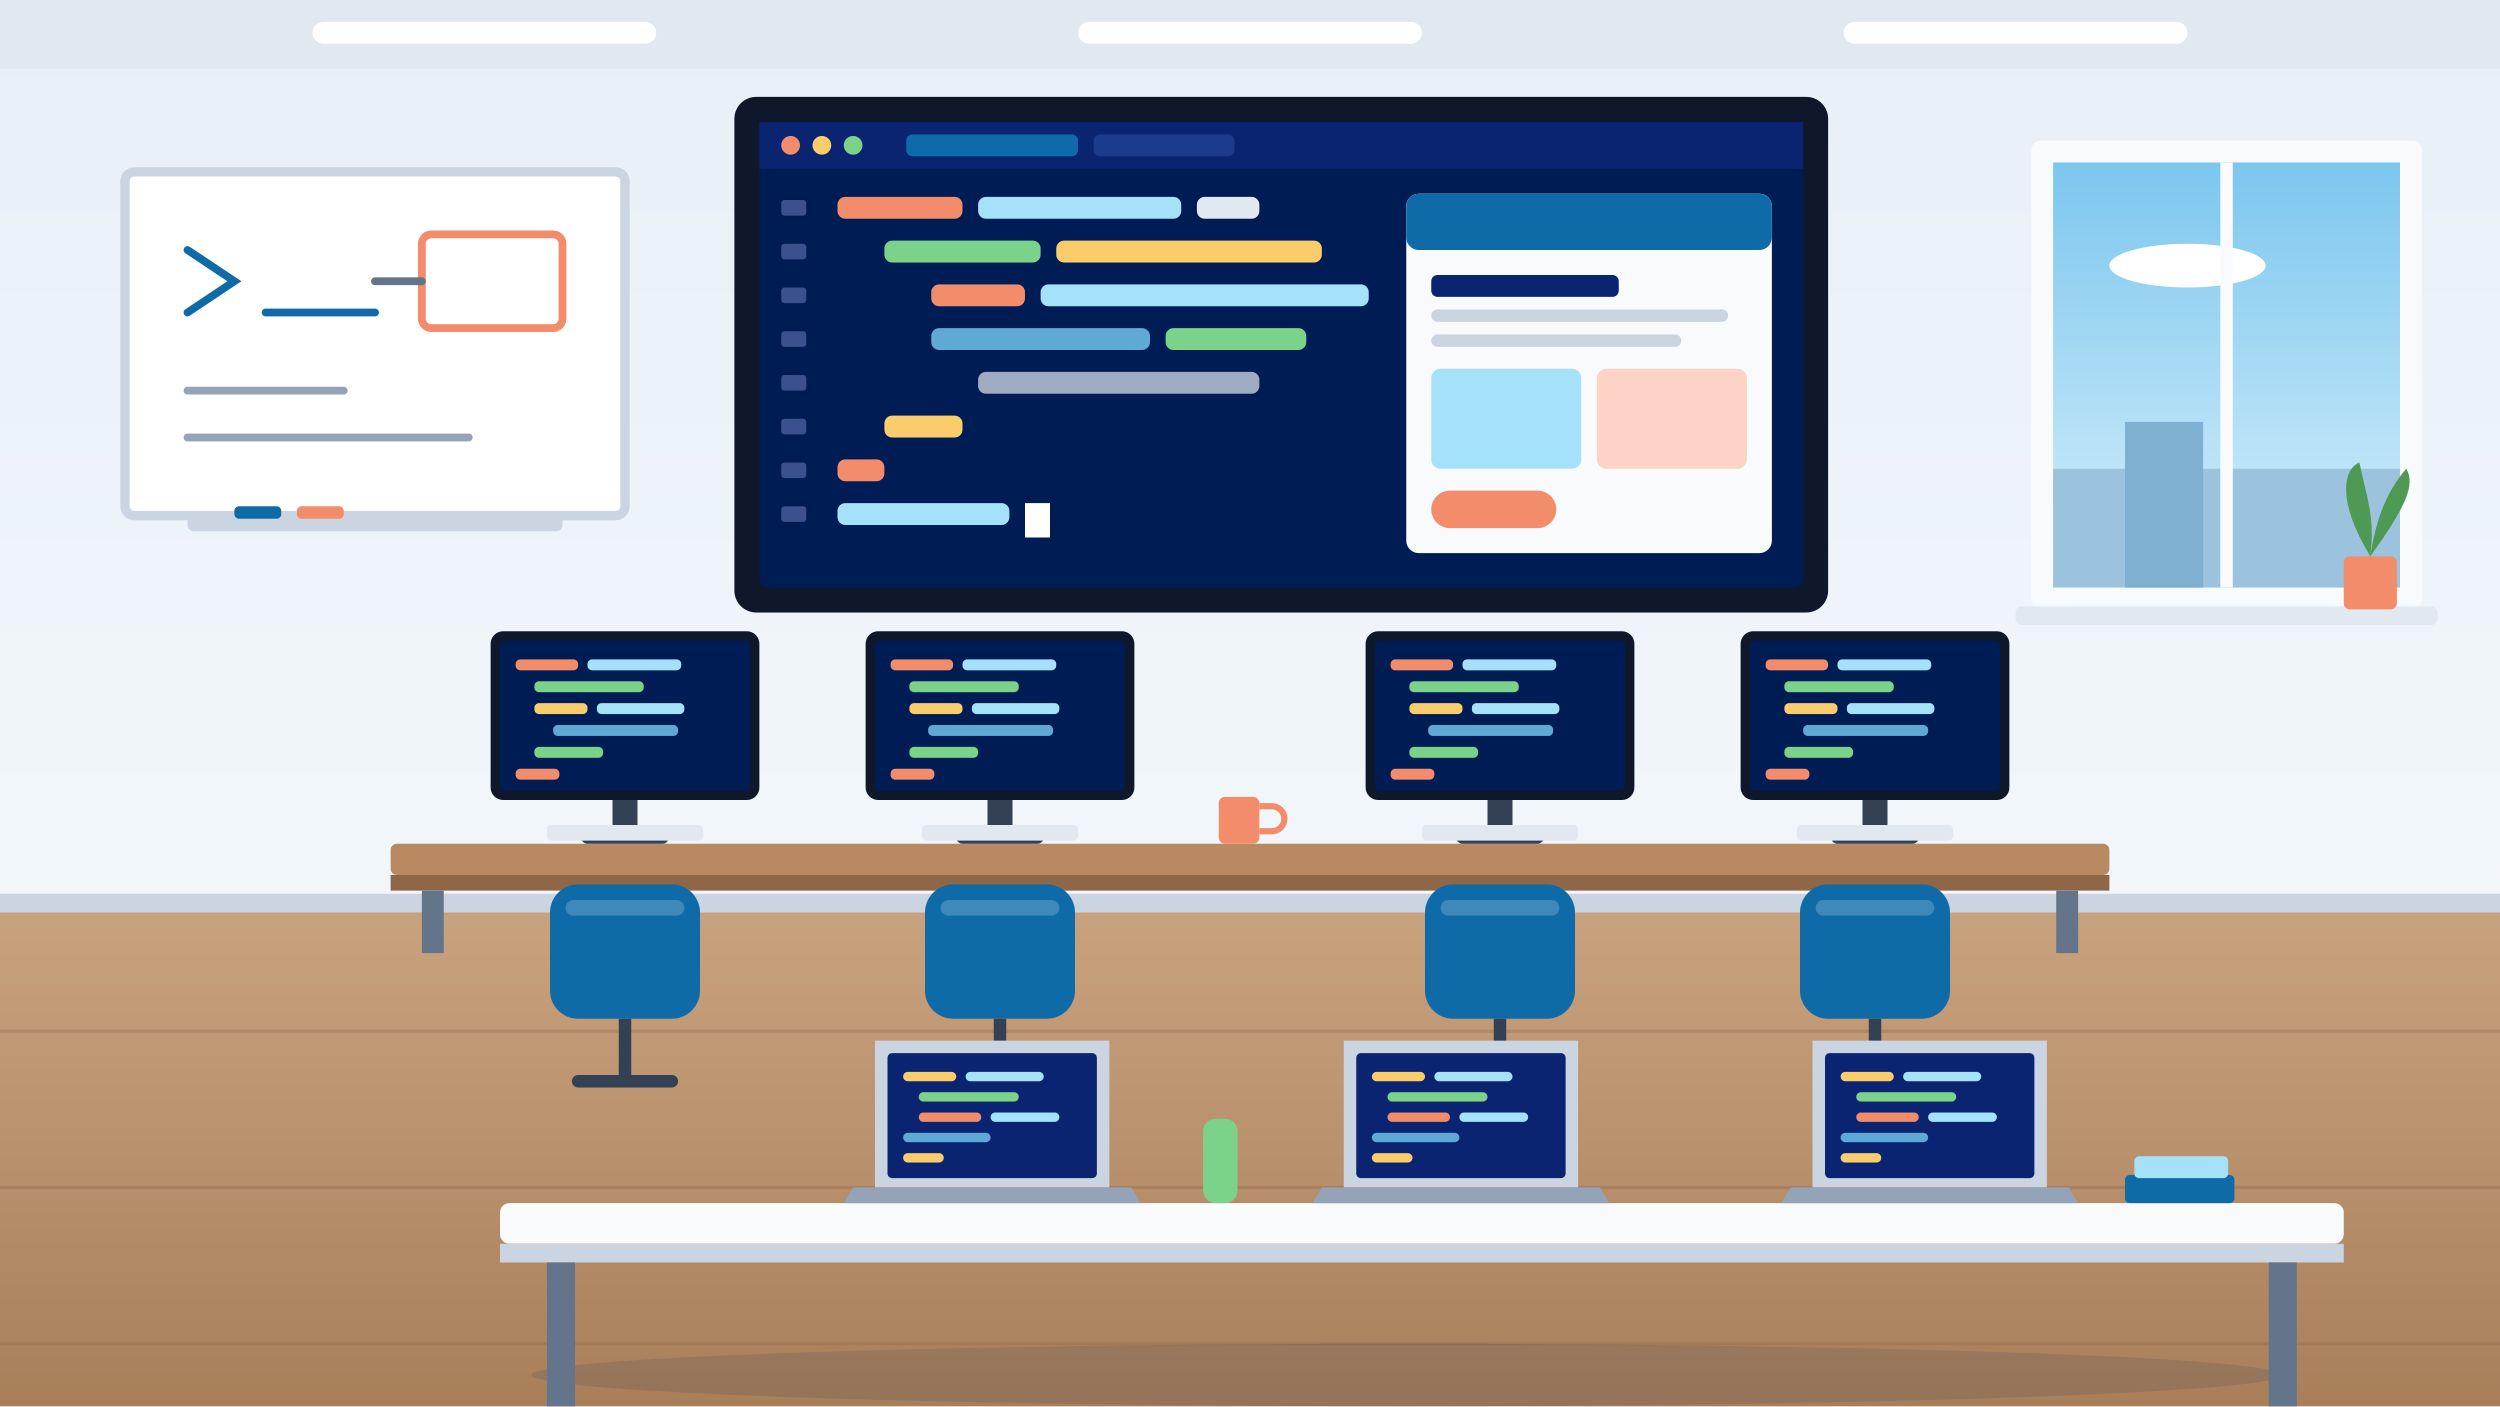
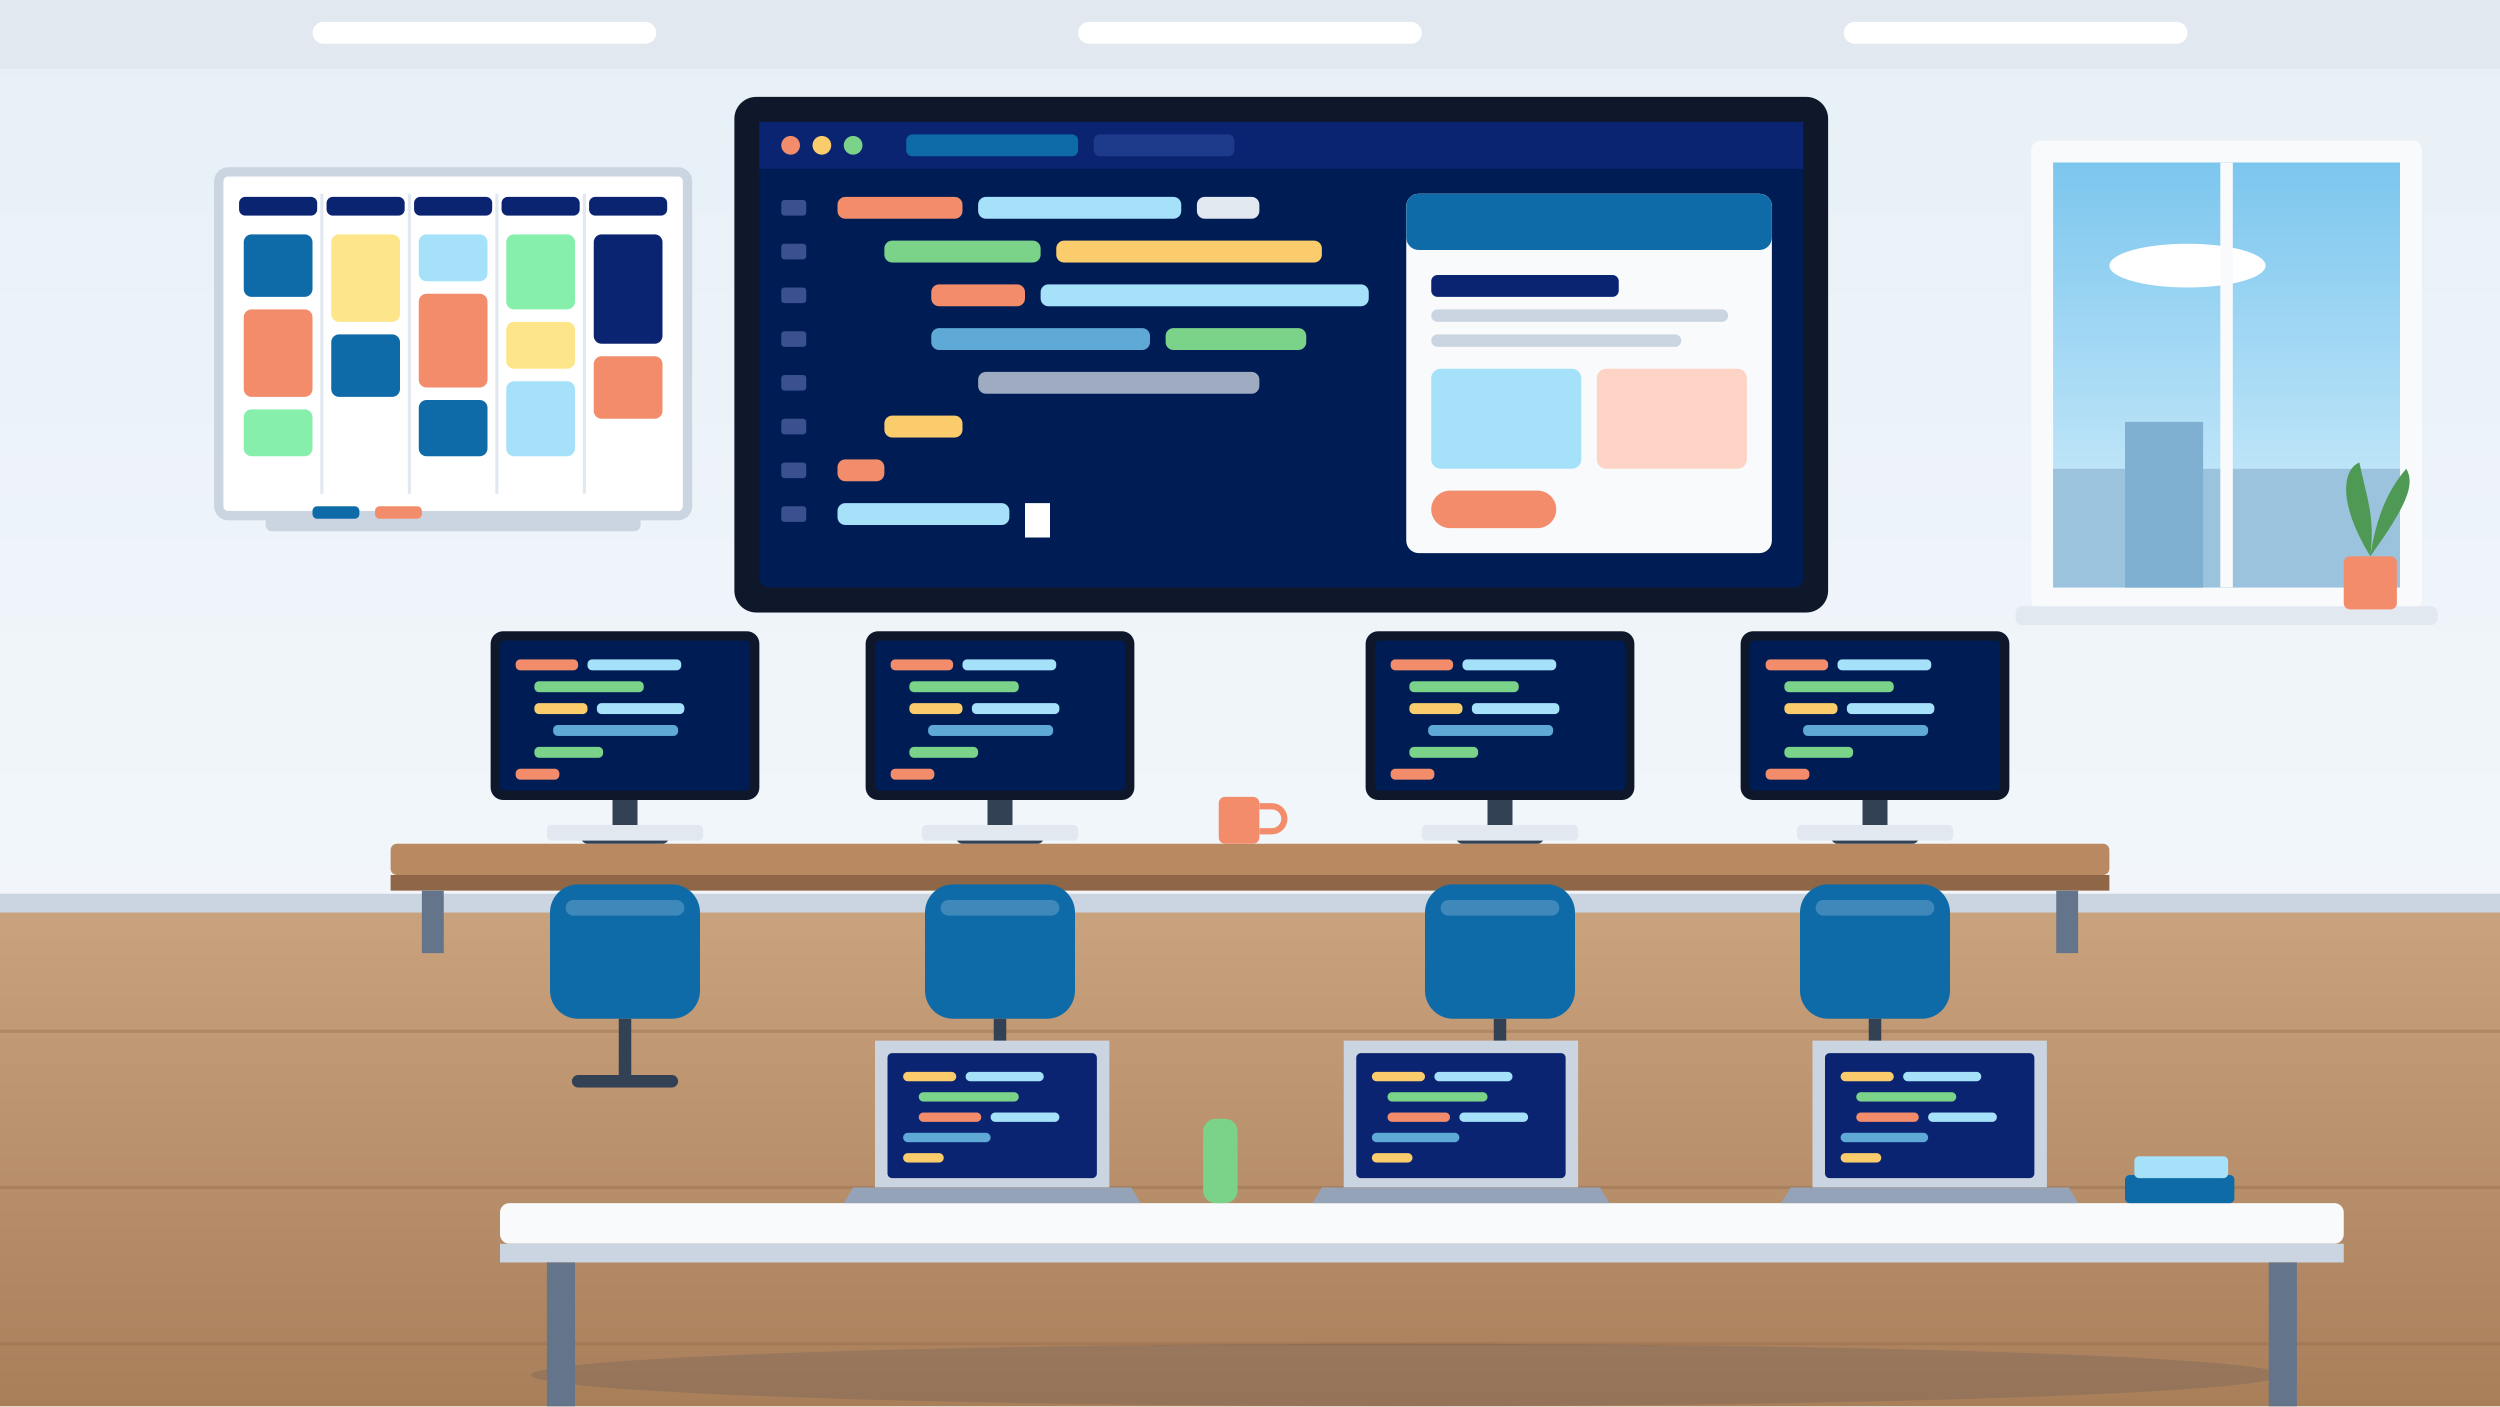
<svg xmlns="http://www.w3.org/2000/svg" viewBox="0 0 1600 900">
  <defs>
    <linearGradient id="wall" x1="0" y1="0" x2="0" y2="1">
      <stop offset="0" stop-color="#E7F0F7" />
      <stop offset="1" stop-color="#F8FAFC" />
    </linearGradient>
    <linearGradient id="floor" x1="0" y1="0" x2="0" y2="1">
      <stop offset="0" stop-color="#C9A27E" />
      <stop offset="1" stop-color="#A97F5A" />
    </linearGradient>
    <linearGradient id="sky" x1="0" y1="0" x2="0" y2="1">
      <stop offset="0" stop-color="#7CC6EE" />
      <stop offset="1" stop-color="#D6F0FC" />
    </linearGradient>
    <g id="mon">
      <rect x="-6" y="-6" width="172" height="108" rx="8" fill="#0F172A" />
      <rect width="160" height="96" rx="3" fill="#001C55" />
      <rect x="10" y="12" width="40" height="7" rx="3" fill="#F28C6B" />
      <rect x="56" y="12" width="60" height="7" rx="3" fill="#A6E1FA" />
      <rect x="22" y="26" width="70" height="7" rx="3" fill="#7BD389" />
      <rect x="22" y="40" width="34" height="7" rx="3" fill="#FACC6B" />
      <rect x="62" y="40" width="56" height="7" rx="3" fill="#A6E1FA" />
      <rect x="34" y="54" width="80" height="7" rx="3" fill="#5FA9D6" />
      <rect x="22" y="68" width="44" height="7" rx="3" fill="#7BD389" />
      <rect x="10" y="82" width="28" height="7" rx="3" fill="#F28C6B" />
      <rect x="72" y="102" width="16" height="22" fill="#334155" />
      <rect x="52" y="122" width="56" height="8" rx="4" fill="#334155" />
    </g>
    <g id="lap">
      <path d="M0 0 H150 V94 H0 Z" fill="#CBD5E1" />
      <rect x="8" y="8" width="134" height="80" rx="3" fill="#0A2472" />
      <rect x="18" y="20" width="34" height="6" rx="3" fill="#FACC6B" />
      <rect x="58" y="20" width="50" height="6" rx="3" fill="#A6E1FA" />
      <rect x="28" y="33" width="64" height="6" rx="3" fill="#7BD389" />
      <rect x="28" y="46" width="40" height="6" rx="3" fill="#F28C6B" />
      <rect x="74" y="46" width="44" height="6" rx="3" fill="#A6E1FA" />
      <rect x="18" y="59" width="56" height="6" rx="3" fill="#5FA9D6" />
      <rect x="18" y="72" width="26" height="6" rx="3" fill="#FACC6B" />
      <path d="M-14 94 H164 L170 104 H-20 Z" fill="#94A3B8" />
    </g>
    <g id="chair">
      <rect x="0" y="0" width="96" height="86" rx="18" fill="#0E6BA8" />
      <rect x="10" y="10" width="76" height="10" rx="5" fill="#FFFFFF" opacity="0.2" />
      <rect x="44" y="86" width="8" height="40" fill="#334155" />
      <rect x="14" y="122" width="68" height="8" rx="4" fill="#334155" />
    </g>
  </defs>
  <rect width="1600" height="900" fill="url(#wall)" />
  <rect y="0" width="1600" height="44" fill="#E2E8F0" />
  <g fill="#FFFFFF">
    <rect x="200" y="14" width="220" height="14" rx="7" />
    <rect x="690" y="14" width="220" height="14" rx="7" />
    <rect x="1180" y="14" width="220" height="14" rx="7" />
  </g>
  <rect y="580" width="1600" height="320" fill="url(#floor)" />
  <rect y="572" width="1600" height="12" fill="#CBD5E1" />
  <g stroke="#8F6646" stroke-width="2" opacity="0.35">
    <line x1="0" y1="660" x2="1600" y2="660" />
    <line x1="0" y1="760" x2="1600" y2="760" />
    <line x1="0" y1="860" x2="1600" y2="860" />
  </g>
  <rect x="1300" y="90" width="250" height="300" rx="6" fill="#F8FAFC" />
  <rect x="1314" y="104" width="222" height="272" fill="url(#sky)" />
  <ellipse cx="1400" cy="170" rx="50" ry="14" fill="#FFFFFF" />
  <rect x="1314" y="300" width="222" height="76" fill="#9CC3DD" />
  <rect x="1360" y="270" width="50" height="106" fill="#7FB0D2" />
  <rect x="1421" y="104" width="8" height="272" fill="#F8FAFC" />
  <rect x="1290" y="388" width="270" height="12" rx="4" fill="#E2E8F0" />
  <rect x="1500" y="356" width="34" height="34" rx="4" fill="#F28C6B" />
  <path d="M1517 356 C1495 320 1500 300 1510 296 C1515 320 1520 330 1517 356 Z M1517 356 C1540 324 1546 310 1540 300 C1526 316 1520 336 1517 356 Z" fill="#4E9A54" />
-   <rect x="80" y="110" width="320" height="220" rx="6" fill="#FFFFFF" stroke="#CBD5E1" stroke-width="6" />
-   <g fill="none" stroke-width="5" stroke-linecap="round">
-     <path d="M120 160 L150 180 L120 200" stroke="#0E6BA8" />
-     <path d="M170 200 H240" stroke="#0E6BA8" />
-     <rect x="270" y="150" width="90" height="60" rx="6" stroke="#F28C6B" />
-     <path d="M240 180 H270" stroke="#64748B" />
-     <path d="M120 250 H220 M120 280 H300" stroke="#94A3B8" />
+   <rect x="140" y="110" width="300" height="220" rx="6" fill="#FFFFFF" stroke="#CBD5E1" stroke-width="6" />
+   <g stroke="#E2E8F0" stroke-width="2">
+     <line x1="206" y1="124" x2="206" y2="316" />
+     <line x1="262" y1="124" x2="262" y2="316" />
+     <line x1="318" y1="124" x2="318" y2="316" />
+     <line x1="374" y1="124" x2="374" y2="316" />
  </g>
-   <rect x="120" y="330" width="240" height="10" rx="4" fill="#CBD5E1" />
-   <rect x="150" y="324" width="30" height="8" rx="3" fill="#0E6BA8" />
-   <rect x="190" y="324" width="30" height="8" rx="3" fill="#F28C6B" />
+   <g>
+     <rect x="153" y="126" width="50" height="12" rx="4" fill="#0A2472" />
+     <rect x="156" y="150" width="44" height="40" rx="5" fill="#0E6BA8" />
+     <rect x="156" y="198" width="44" height="56" rx="5" fill="#F28C6B" />
+     <rect x="156" y="262" width="44" height="30" rx="5" fill="#86EFAC" />
+     <rect x="209" y="126" width="50" height="12" rx="4" fill="#0A2472" />
+     <rect x="212" y="150" width="44" height="56" rx="5" fill="#FDE68A" />
+     <rect x="212" y="214" width="44" height="40" rx="5" fill="#0E6BA8" />
+     <rect x="265" y="126" width="50" height="12" rx="4" fill="#0A2472" />
+     <rect x="268" y="150" width="44" height="30" rx="5" fill="#A6E1FA" />
+     <rect x="268" y="188" width="44" height="60" rx="5" fill="#F28C6B" />
+     <rect x="268" y="256" width="44" height="36" rx="5" fill="#0E6BA8" />
+     <rect x="321" y="126" width="50" height="12" rx="4" fill="#0A2472" />
+     <rect x="324" y="150" width="44" height="48" rx="5" fill="#86EFAC" />
+     <rect x="324" y="206" width="44" height="30" rx="5" fill="#FDE68A" />
+     <rect x="324" y="244" width="44" height="48" rx="5" fill="#A6E1FA" />
+     <rect x="377" y="126" width="50" height="12" rx="4" fill="#0A2472" />
+     <rect x="380" y="150" width="44" height="70" rx="5" fill="#0A2472" />
+     <rect x="380" y="228" width="44" height="40" rx="5" fill="#F28C6B" />
+   </g>
+   <rect x="170" y="330" width="240" height="10" rx="4" fill="#CBD5E1" />
+   <rect x="200" y="324" width="30" height="8" rx="3" fill="#0E6BA8" />
+   <rect x="240" y="324" width="30" height="8" rx="3" fill="#F28C6B" />
  <g transform="translate(0 -16)">
    <rect x="470" y="78" width="700" height="330" rx="14" fill="#0F172A" />
    <rect x="486" y="94" width="668" height="298" rx="6" fill="#001C55" />
    <rect x="486" y="94" width="668" height="30" fill="#0A2472" />
    <circle cx="506" cy="109" r="6" fill="#F28C6B" />
    <circle cx="526" cy="109" r="6" fill="#FACC6B" />
    <circle cx="546" cy="109" r="6" fill="#7BD389" />
    <rect x="580" y="102" width="110" height="14" rx="4" fill="#0E6BA8" />
    <rect x="700" y="102" width="90" height="14" rx="4" fill="#1E3A8A" />
    <g fill="#3B508E">
      <rect x="500" y="144" width="16" height="10" rx="2" />
      <rect x="500" y="172" width="16" height="10" rx="2" />
      <rect x="500" y="200" width="16" height="10" rx="2" />
      <rect x="500" y="228" width="16" height="10" rx="2" />
      <rect x="500" y="256" width="16" height="10" rx="2" />
      <rect x="500" y="284" width="16" height="10" rx="2" />
      <rect x="500" y="312" width="16" height="10" rx="2" />
      <rect x="500" y="340" width="16" height="10" rx="2" />
    </g>
    <g>
      <rect x="536" y="142" width="80" height="14" rx="5" fill="#F28C6B" />
      <rect x="626" y="142" width="130" height="14" rx="5" fill="#A6E1FA" />
      <rect x="766" y="142" width="40" height="14" rx="5" fill="#E2E8F0" />
      <rect x="566" y="170" width="100" height="14" rx="5" fill="#7BD389" />
      <rect x="676" y="170" width="170" height="14" rx="5" fill="#FACC6B" />
      <rect x="596" y="198" width="60" height="14" rx="5" fill="#F28C6B" />
      <rect x="666" y="198" width="210" height="14" rx="5" fill="#A6E1FA" />
      <rect x="596" y="226" width="140" height="14" rx="5" fill="#5FA9D6" />
      <rect x="746" y="226" width="90" height="14" rx="5" fill="#7BD389" />
      <rect x="626" y="254" width="180" height="14" rx="5" fill="#E2E8F0" opacity="0.7" />
      <rect x="566" y="282" width="50" height="14" rx="5" fill="#FACC6B" />
      <rect x="536" y="310" width="30" height="14" rx="5" fill="#F28C6B" />
      <rect x="536" y="338" width="110" height="14" rx="5" fill="#A6E1FA" />
      <rect x="656" y="338" width="16" height="22" fill="#FFFFFF" />
    </g>
    <rect x="900" y="140" width="234" height="230" rx="8" fill="#F8FAFC" />
    <rect x="900" y="140" width="234" height="36" rx="8" fill="#0E6BA8" />
    <rect x="916" y="192" width="120" height="14" rx="4" fill="#0A2472" />
    <rect x="916" y="214" width="190" height="8" rx="4" fill="#CBD5E1" />
    <rect x="916" y="230" width="160" height="8" rx="4" fill="#CBD5E1" />
    <rect x="916" y="252" width="96" height="64" rx="6" fill="#A6E1FA" />
    <rect x="1022" y="252" width="96" height="64" rx="6" fill="#FCD3C4" />
    <rect x="916" y="330" width="80" height="24" rx="12" fill="#F28C6B" />
  </g>
  <rect x="250" y="540" width="1100" height="20" rx="4" fill="#B98A62" />
  <rect x="250" y="560" width="1100" height="10" fill="#8F6646" />
  <rect x="270" y="570" width="14" height="40" fill="#64748B" />
  <rect x="1316" y="570" width="14" height="40" fill="#64748B" />
  <use href="#mon" x="320" y="410" />
  <use href="#mon" x="560" y="410" />
  <use href="#mon" x="880" y="410" />
  <use href="#mon" x="1120" y="410" />
  <g fill="#E2E8F0">
    <rect x="350" y="528" width="100" height="10" rx="3" />
    <rect x="590" y="528" width="100" height="10" rx="3" />
    <rect x="910" y="528" width="100" height="10" rx="3" />
    <rect x="1150" y="528" width="100" height="10" rx="3" />
  </g>
  <rect x="780" y="510" width="26" height="30" rx="4" fill="#F28C6B" />
  <path d="M806 516 h8 a8 8 0 0 1 0 16 h-8" fill="none" stroke="#F28C6B" stroke-width="4" />
  <use href="#chair" x="352" y="566" />
  <use href="#chair" x="592" y="566" />
  <use href="#chair" x="912" y="566" />
  <use href="#chair" x="1152" y="566" />
  <ellipse cx="900" cy="880" rx="560" ry="20" fill="#001C55" opacity="0.12" />
  <rect x="320" y="770" width="1180" height="26" rx="6" fill="#F8FAFC" />
  <rect x="320" y="796" width="1180" height="12" fill="#CBD5E1" />
  <rect x="350" y="808" width="18" height="92" fill="#64748B" />
  <rect x="1452" y="808" width="18" height="92" fill="#64748B" />
  <use href="#lap" x="560" y="666" />
  <use href="#lap" x="860" y="666" />
  <use href="#lap" x="1160" y="666" />
  <rect x="1360" y="752" width="70" height="18" rx="3" fill="#0E6BA8" />
  <rect x="1366" y="740" width="60" height="14" rx="3" fill="#A6E1FA" />
  <rect x="770" y="716" width="22" height="54" rx="8" fill="#7BD389" />
</svg>
